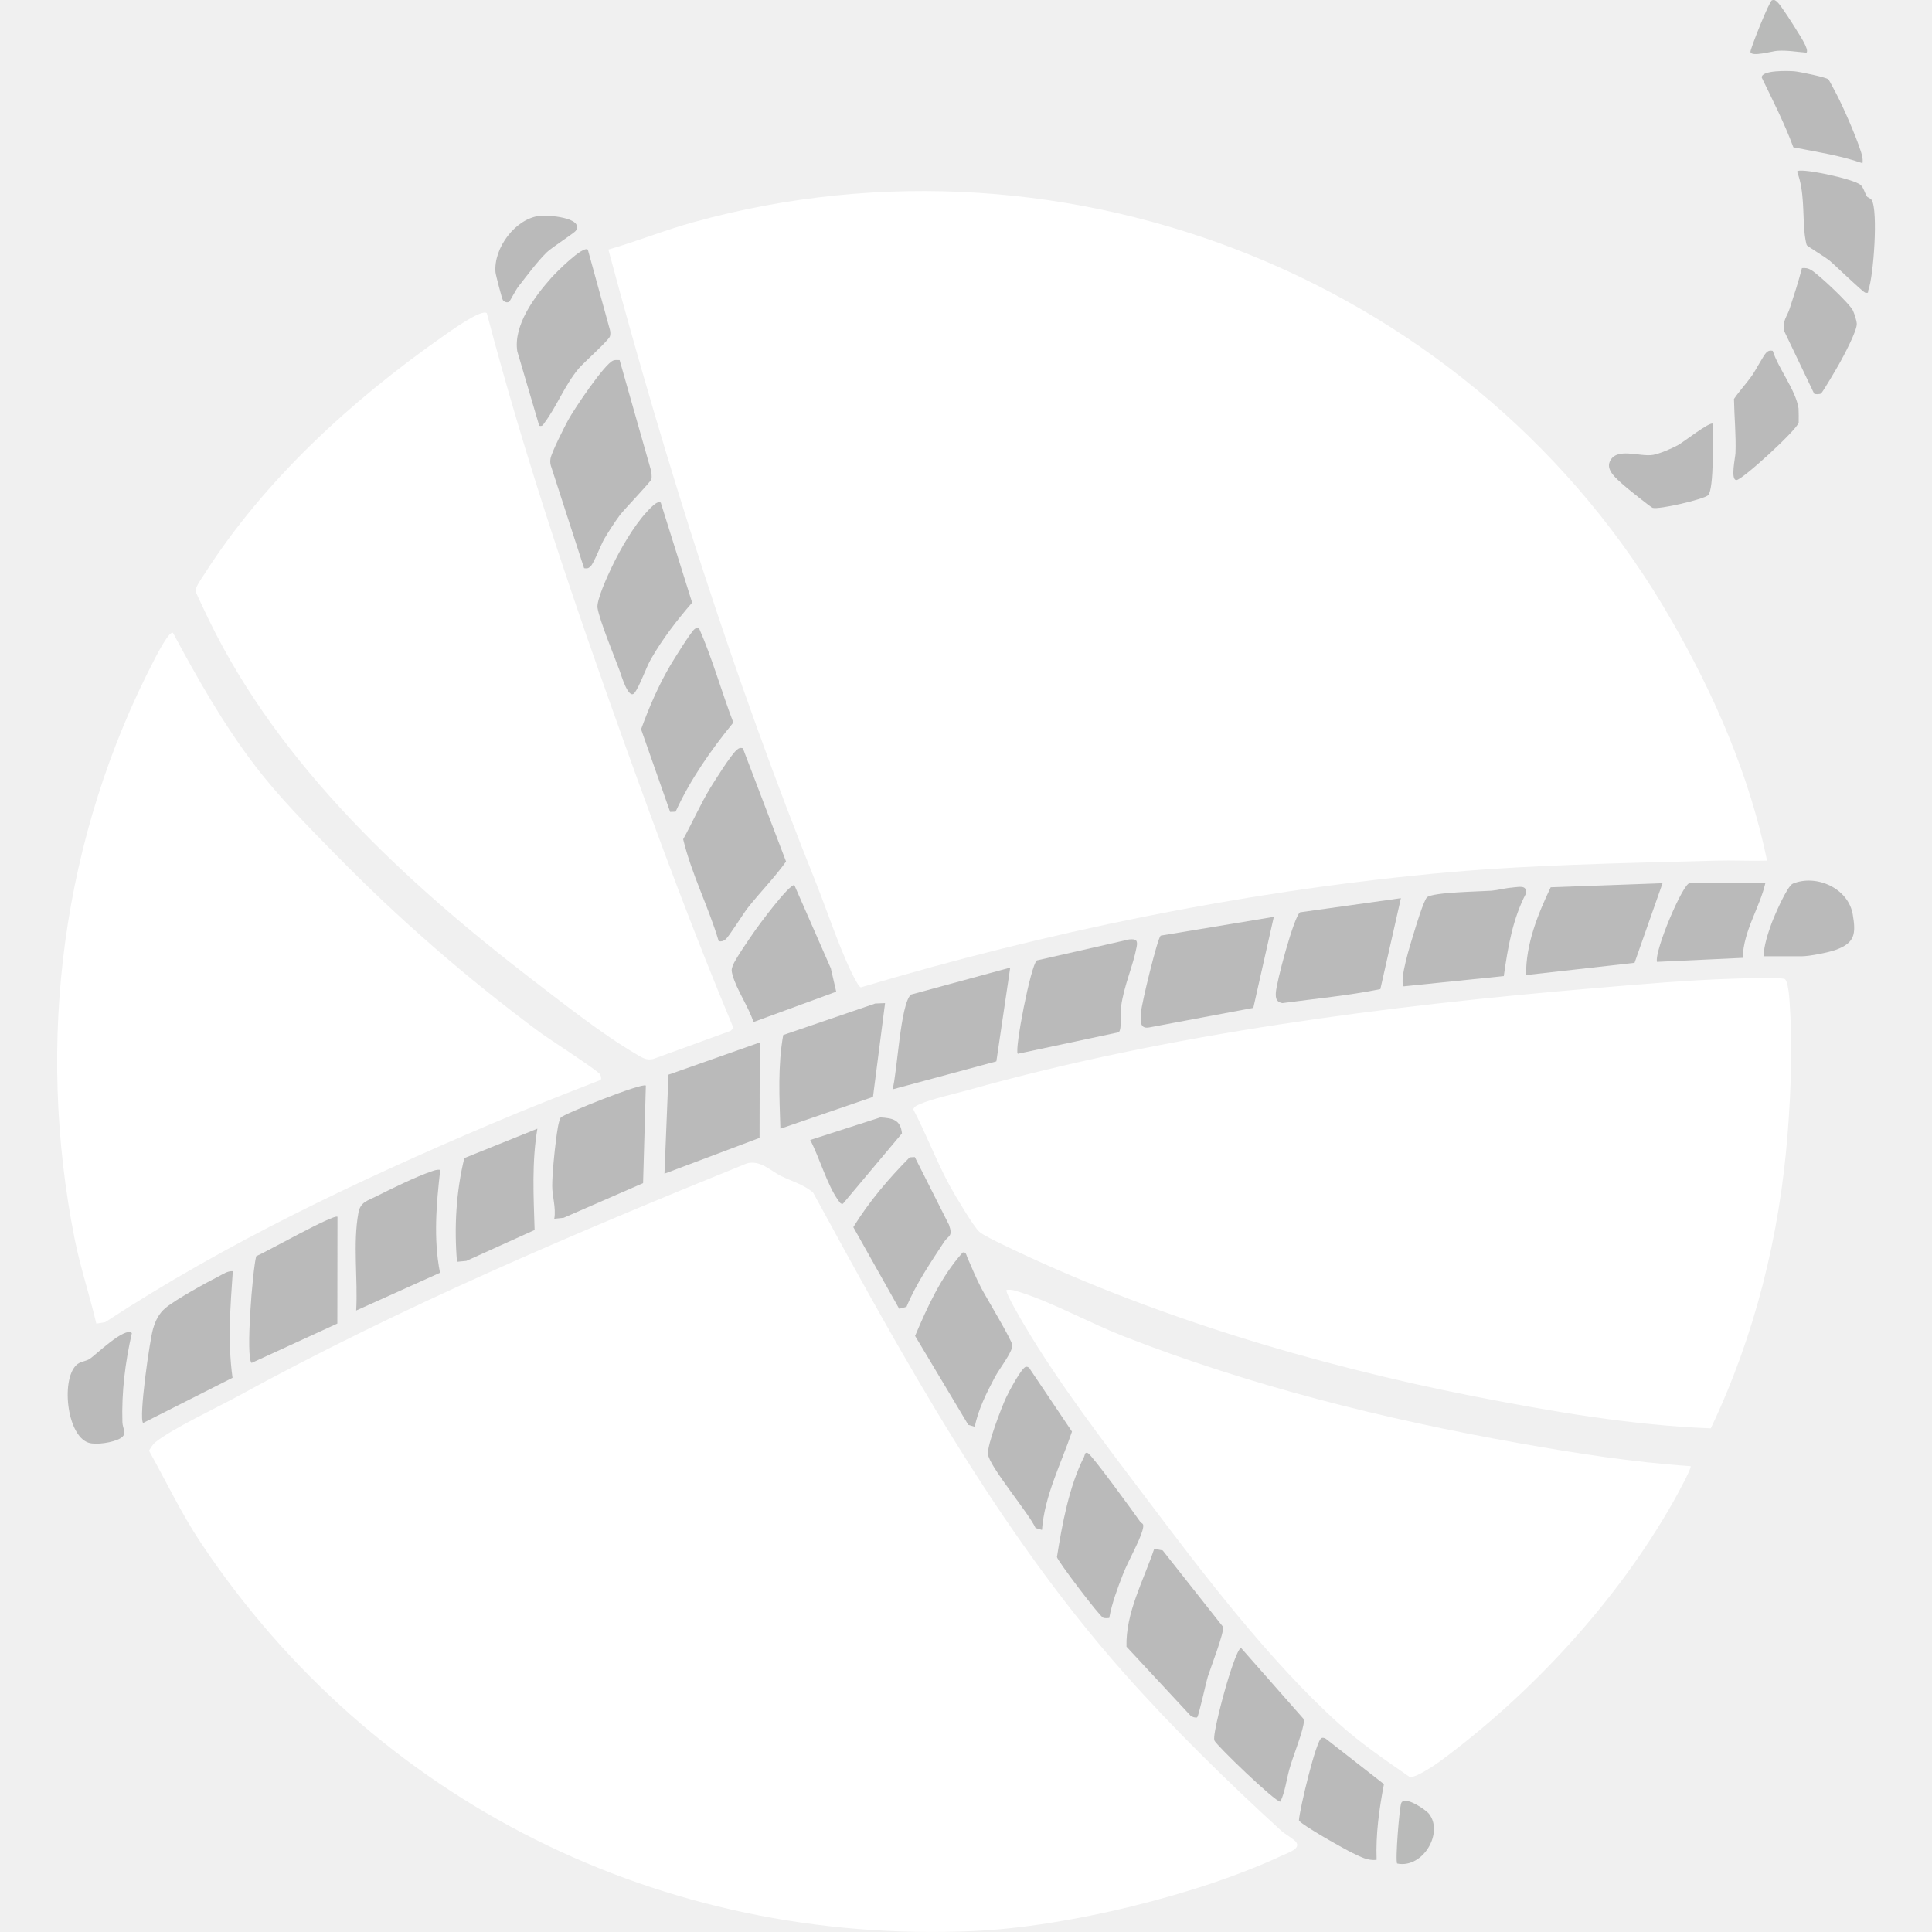
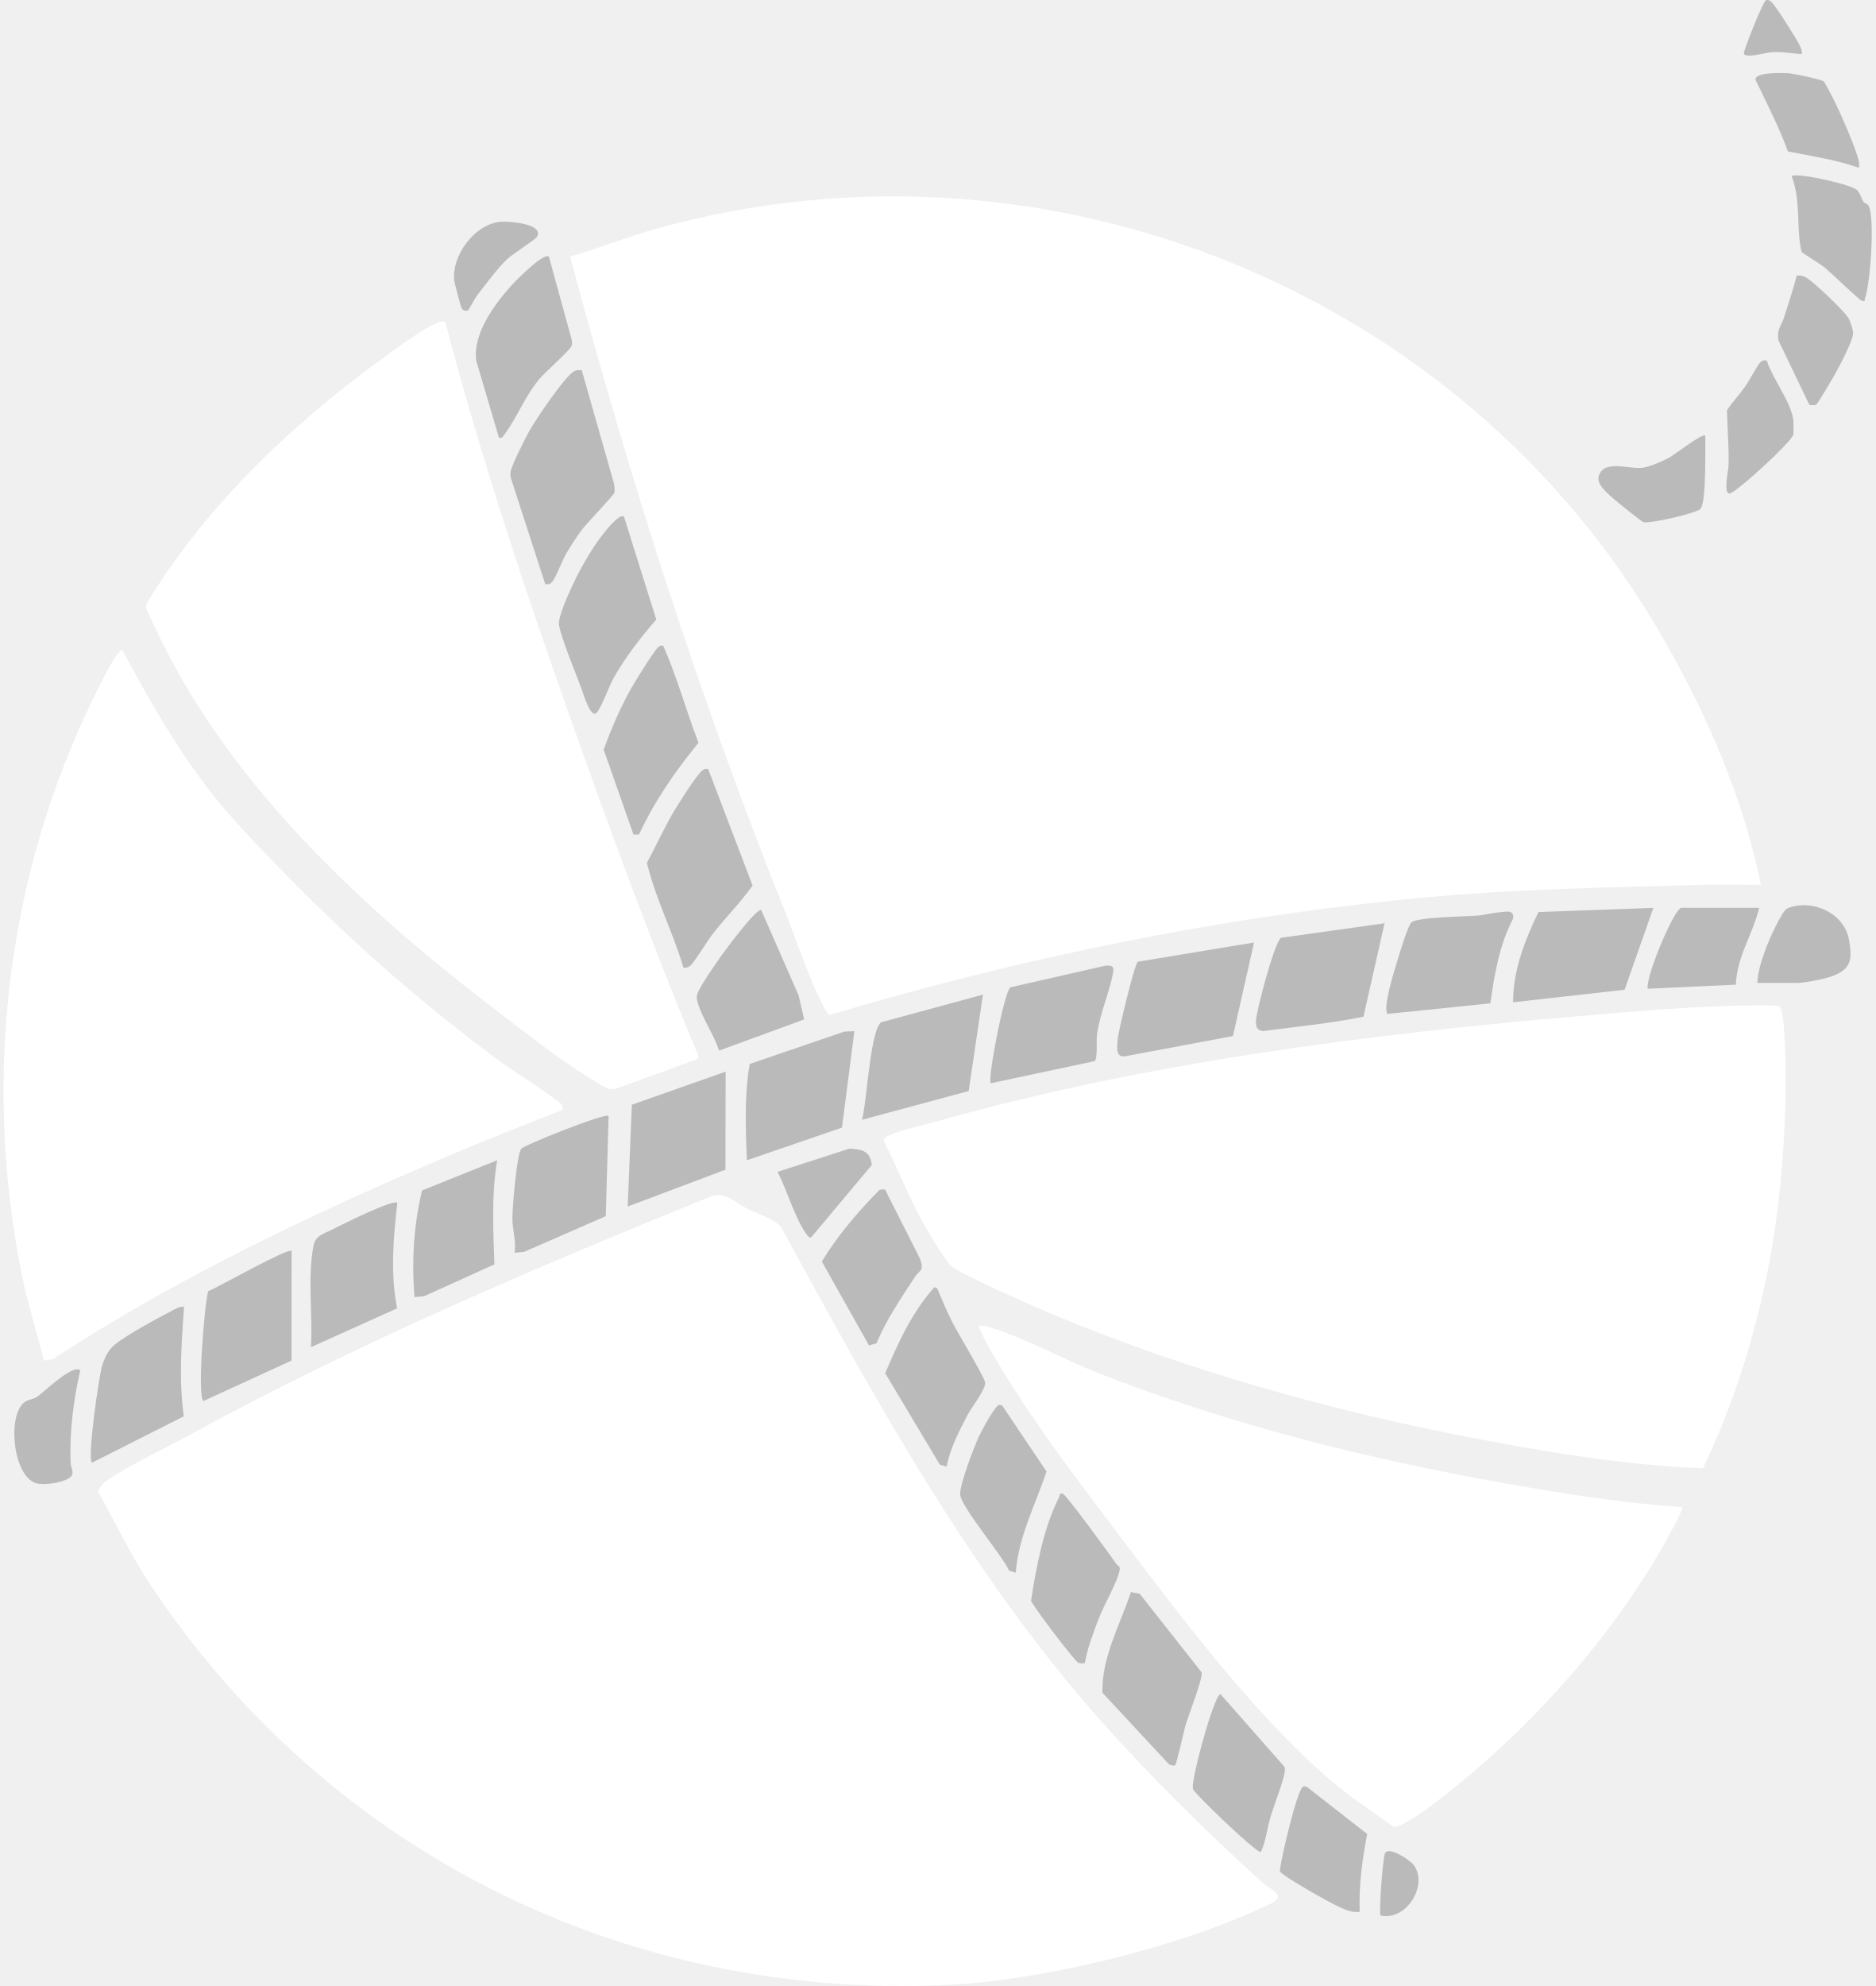
- <svg xmlns="http://www.w3.org/2000/svg" width="28" height="28" viewBox="0 0 28 28" fill="none">
-   <path d="M25.611 12.473C25.363 12.48 25.113 12.466 24.865 12.473C23.491 12.511 22.121 12.532 20.749 12.664C17.945 12.935 15.167 13.507 12.474 14.31C12.446 14.29 12.431 14.261 12.414 14.232C12.209 13.873 11.994 13.216 11.831 12.807C10.627 9.803 9.655 6.746 8.817 3.617C9.234 3.497 9.639 3.333 10.058 3.218C15.515 1.709 21.418 4.093 24.224 8.989C24.851 10.081 25.354 11.234 25.61 12.474L25.611 12.473Z" fill="white" />
-   <path d="M18.778 26.69C18.867 26.79 18.666 26.852 18.596 26.885C17.372 27.461 15.462 27.926 14.114 27.986C9.589 28.189 5.412 26.117 2.908 22.355C2.624 21.929 2.409 21.471 2.159 21.024C2.187 20.98 2.213 20.933 2.254 20.9C2.507 20.701 3.123 20.411 3.438 20.24C5.807 18.942 8.32 17.875 10.823 16.861C11.019 16.807 11.175 16.973 11.319 17.044C11.476 17.12 11.654 17.17 11.784 17.284C13.096 19.691 14.458 22.179 16.282 24.238C16.991 25.039 17.781 25.813 18.57 26.534C18.626 26.584 18.735 26.643 18.779 26.691L18.778 26.69Z" fill="white" />
-   <path d="M24.795 20.701C23.643 20.656 22.483 20.456 21.354 20.235C19.058 19.784 16.633 19.058 14.527 18.035C14.452 17.999 14.244 17.898 14.194 17.853C14.108 17.777 13.838 17.318 13.769 17.193C13.575 16.839 13.425 16.437 13.236 16.077C13.252 16.035 13.288 16.02 13.326 16.004C13.516 15.922 13.83 15.854 14.039 15.796C16.934 14.982 20.107 14.574 23.106 14.321C23.767 14.265 24.446 14.205 25.109 14.184C25.243 14.18 25.778 14.16 25.864 14.188C25.91 14.204 25.931 14.433 25.935 14.498C25.979 15.125 25.958 15.798 25.908 16.426C25.793 17.908 25.432 19.362 24.794 20.701H24.795Z" fill="white" />
-   <path d="M7.056 4.541C7.612 6.661 8.321 8.741 9.061 10.803C9.555 12.178 10.068 13.559 10.631 14.901L10.587 14.94L9.474 15.345C9.367 15.377 9.296 15.321 9.21 15.271C8.73 14.991 8.157 14.538 7.71 14.195C5.878 12.788 4.059 11.101 3.033 8.996C3.006 8.938 2.838 8.591 2.834 8.567C2.827 8.515 2.925 8.377 2.96 8.323C3.831 6.957 5.092 5.806 6.409 4.882C6.5 4.818 6.981 4.468 7.056 4.54L7.056 4.541Z" fill="white" />
-   <path d="M4.854 12.374C5.775 13.316 6.758 14.17 7.818 14.957C7.944 15.05 8.668 15.517 8.696 15.57C8.71 15.596 8.716 15.622 8.708 15.65C8.174 15.858 7.64 16.066 7.112 16.291C5.179 17.114 3.289 18.007 1.524 19.162L1.396 19.183C1.3 18.774 1.166 18.375 1.083 17.962C0.513 15.093 0.898 12.126 2.248 9.538C2.273 9.491 2.455 9.135 2.507 9.172C2.862 9.833 3.232 10.487 3.687 11.085C4.039 11.549 4.449 11.96 4.853 12.374H4.854Z" fill="white" />
-   <path d="M24.501 21.249C24.524 21.27 24.292 21.69 24.258 21.751C23.442 23.198 22.201 24.544 20.87 25.526C20.791 25.585 20.513 25.77 20.431 25.754C20.082 25.511 19.726 25.27 19.409 24.985C18.397 24.074 17.431 22.799 16.608 21.708C16.015 20.923 15.346 20.052 14.848 19.209C14.811 19.146 14.56 18.723 14.588 18.695C14.66 18.684 14.719 18.707 14.785 18.728C15.26 18.879 15.79 19.172 16.268 19.36C18.105 20.08 20.062 20.569 22.005 20.914C22.832 21.061 23.663 21.192 24.502 21.249H24.501Z" fill="white" />
-   <path d="M8.98 5.219L9.434 6.815C9.441 6.857 9.449 6.904 9.441 6.945C9.435 6.979 9.05 7.378 8.984 7.465C8.909 7.566 8.823 7.7 8.758 7.809C8.709 7.893 8.606 8.165 8.559 8.208C8.526 8.239 8.511 8.241 8.465 8.235L7.983 6.748C7.973 6.715 7.973 6.682 7.978 6.648C7.992 6.558 8.179 6.19 8.234 6.088C8.316 5.937 8.763 5.267 8.89 5.224C8.919 5.214 8.95 5.218 8.98 5.219H8.98Z" fill="#BABABA" />
-   <path d="M10.766 10.844L11.392 12.486C11.223 12.723 11.019 12.927 10.839 13.155C10.768 13.245 10.565 13.576 10.513 13.616C10.48 13.641 10.457 13.647 10.416 13.641C10.269 13.141 10.023 12.672 9.901 12.163C10.037 11.916 10.15 11.657 10.296 11.416C10.366 11.303 10.592 10.942 10.675 10.871C10.707 10.843 10.723 10.834 10.768 10.844L10.766 10.844Z" fill="#BABABA" />
-   <path d="M18.461 13.289L18.164 14.607L16.656 14.89C16.505 14.919 16.53 14.771 16.538 14.661C16.546 14.541 16.772 13.608 16.821 13.56L18.46 13.288L18.461 13.289Z" fill="#BABABA" />
-   <path d="M9.576 7.284L10.031 8.734C9.811 8.988 9.604 9.256 9.436 9.548C9.362 9.677 9.272 9.943 9.198 10.039C9.11 10.156 9.003 9.781 8.979 9.717C8.9 9.503 8.693 9.004 8.66 8.812C8.641 8.7 8.808 8.34 8.867 8.217C8.987 7.963 9.183 7.625 9.372 7.42C9.405 7.385 9.528 7.243 9.576 7.285V7.284Z" fill="#BABABA" />
-   <path d="M20.303 13.017L20.005 14.335C19.537 14.43 19.056 14.474 18.584 14.538C18.499 14.52 18.487 14.473 18.49 14.393C18.494 14.248 18.753 13.281 18.841 13.222L20.303 13.017V13.017Z" fill="#BABABA" />
-   <path d="M14.641 14.022L14.44 15.382L12.935 15.788C13.004 15.552 13.048 14.545 13.203 14.414L14.641 14.023V14.022Z" fill="#BABABA" />
-   <path d="M24.095 12.8L23.689 13.954L22.117 14.131C22.113 13.684 22.285 13.255 22.474 12.859L24.095 12.8Z" fill="#BABABA" />
-   <path d="M17.349 24.889C17.337 24.9 17.271 24.885 17.253 24.863L16.326 23.865C16.312 23.373 16.575 22.903 16.728 22.446L16.851 22.47L17.725 23.577C17.747 23.652 17.544 24.173 17.505 24.298C17.478 24.384 17.373 24.87 17.35 24.889L17.349 24.889Z" fill="#BABABA" />
-   <path d="M14.75 15.271C14.7 15.221 14.939 13.982 15.027 13.919L16.365 13.615C16.467 13.606 16.491 13.627 16.473 13.724C16.421 14.001 16.289 14.283 16.248 14.586C16.234 14.681 16.262 14.912 16.214 14.96L14.751 15.272L14.75 15.271Z" fill="#BABABA" />
-   <path d="M12.827 14.538L12.652 15.897L11.31 16.358C11.296 15.905 11.271 15.447 11.351 15L12.684 14.544L12.827 14.538Z" fill="#BABABA" />
-   <path d="M4.891 17.635L4.889 19.182L3.646 19.753C3.558 19.674 3.66 18.407 3.713 18.206C3.848 18.15 4.845 17.588 4.891 17.635Z" fill="#BABABA" />
-   <path d="M11.011 15.108L11.008 16.491L9.63 17.01L9.688 15.575L11.011 15.108Z" fill="#BABABA" />
-   <path d="M8.519 3.617L8.839 4.779C8.847 4.811 8.849 4.842 8.84 4.874C8.823 4.933 8.46 5.254 8.385 5.343C8.181 5.588 8.066 5.896 7.892 6.126C7.869 6.157 7.864 6.182 7.815 6.171L7.497 5.092C7.437 4.716 7.75 4.294 7.991 4.025C8.054 3.954 8.447 3.556 8.519 3.618L8.519 3.617Z" fill="#BABABA" />
-   <path d="M9.36 15.733L9.32 17.147L8.169 17.649L8.033 17.663C8.061 17.505 8.002 17.334 8.003 17.187C8.004 17.005 8.035 16.694 8.06 16.508C8.069 16.438 8.093 16.241 8.128 16.196C8.168 16.144 9.314 15.686 9.359 15.733L9.36 15.733Z" fill="#BABABA" />
-   <path d="M21.922 12.862C22.005 12.858 22.131 12.817 22.117 12.947C21.921 13.32 21.853 13.733 21.794 14.146L20.342 14.295C20.277 14.198 20.444 13.674 20.485 13.54C20.514 13.444 20.632 13.049 20.682 13.004C20.769 12.929 21.452 12.921 21.616 12.909C21.71 12.901 21.826 12.868 21.922 12.863V12.862Z" fill="#BABABA" />
-   <path d="M3.374 18.423C3.338 18.94 3.298 19.451 3.37 19.968L2.074 20.623C2.008 20.554 2.17 19.419 2.218 19.259C2.253 19.14 2.303 19.035 2.401 18.954C2.549 18.832 2.982 18.593 3.167 18.499C3.233 18.466 3.297 18.418 3.374 18.423H3.374Z" fill="#BABABA" />
-   <path d="M9.79 11.764L9.712 11.767L9.291 10.569C9.409 10.246 9.543 9.934 9.717 9.639C9.771 9.548 10.006 9.17 10.062 9.121C10.089 9.099 10.094 9.098 10.131 9.105C10.325 9.545 10.455 10.02 10.628 10.472C10.303 10.87 10.006 11.295 9.791 11.764L9.79 11.764Z" fill="#BABABA" />
-   <path d="M14.127 20.678L14.033 20.65L13.262 19.361C13.444 18.933 13.64 18.501 13.952 18.152C14.001 18.141 14.005 18.19 14.018 18.221C14.084 18.373 14.145 18.52 14.222 18.669C14.29 18.799 14.669 19.427 14.672 19.497C14.675 19.593 14.479 19.845 14.421 19.954C14.301 20.181 14.177 20.424 14.127 20.679L14.127 20.678Z" fill="#BABABA" />
-   <path d="M6.38 16.956C6.324 17.447 6.28 17.959 6.377 18.446L5.162 18.993C5.188 18.536 5.112 18.022 5.195 17.573C5.224 17.42 5.328 17.402 5.45 17.34C5.663 17.232 6.036 17.05 6.253 16.977C6.297 16.962 6.334 16.947 6.381 16.955L6.38 16.956Z" fill="#BABABA" />
-   <path d="M12.12 14.372L10.92 14.812C10.852 14.598 10.673 14.339 10.617 14.131C10.601 14.072 10.598 14.055 10.619 13.996C10.652 13.905 10.855 13.613 10.924 13.513C10.992 13.413 11.429 12.822 11.512 12.827L12.041 14.034L12.119 14.372H12.12Z" fill="#BABABA" />
-   <path d="M16.523 22.052C16.551 22.092 16.589 22.065 16.558 22.178C16.512 22.345 16.347 22.628 16.274 22.818C16.195 23.023 16.115 23.231 16.076 23.449C16.048 23.451 16.015 23.455 15.988 23.445C15.935 23.426 15.326 22.62 15.318 22.566C15.392 22.096 15.495 21.536 15.712 21.112C15.724 21.089 15.718 21.039 15.766 21.059C15.824 21.083 16.439 21.931 16.524 22.053L16.523 22.052Z" fill="#BABABA" />
-   <path d="M13.258 16.769L13.754 17.752C13.814 17.926 13.745 17.904 13.685 17.995C13.487 18.299 13.278 18.602 13.138 18.939L13.032 18.968L12.367 17.785C12.592 17.418 12.88 17.08 13.184 16.773L13.258 16.769Z" fill="#BABABA" />
-   <path d="M7.788 16.358C7.706 16.843 7.733 17.337 7.748 17.826L6.759 18.274L6.623 18.287C6.581 17.783 6.61 17.275 6.729 16.784L7.787 16.358H7.788Z" fill="#BABABA" />
-   <path d="M17.987 23.884L18.889 24.908C18.902 24.941 18.895 24.971 18.889 25.004C18.855 25.176 18.738 25.453 18.686 25.644C18.643 25.797 18.624 25.973 18.556 26.111C18.492 26.126 17.619 25.286 17.599 25.223C17.574 25.136 17.733 24.556 17.771 24.427C17.794 24.347 17.933 23.883 17.987 23.884L17.987 23.884Z" fill="#BABABA" />
-   <path d="M15.101 22.173L15.008 22.145C14.914 21.933 14.329 21.244 14.318 21.071C14.309 20.934 14.513 20.401 14.582 20.253C14.616 20.18 14.811 19.808 14.872 19.808C14.905 19.808 14.922 19.827 14.935 19.854L15.536 20.748C15.377 21.217 15.139 21.673 15.101 22.173V22.173Z" fill="#BABABA" />
-   <path d="M19.951 26.954C19.824 26.972 19.712 26.907 19.602 26.855C19.491 26.803 18.858 26.446 18.825 26.383C18.833 26.231 19.074 25.213 19.154 25.188C19.183 25.179 19.212 25.193 19.234 25.214L20.057 25.857C19.988 26.218 19.937 26.584 19.951 26.954H19.951Z" fill="#BABABA" />
-   <path d="M25.585 12.799C25.499 13.165 25.267 13.49 25.257 13.882L24.014 13.94C23.977 13.774 24.392 12.799 24.488 12.799H25.585H25.585Z" fill="#BABABA" />
-   <path d="M27.057 2.847C27.066 2.862 27.109 2.871 27.126 2.899C27.222 3.056 27.153 4.006 27.078 4.203C27.067 4.23 27.091 4.252 27.034 4.242C27 4.236 26.596 3.844 26.519 3.78C26.459 3.729 26.199 3.572 26.187 3.555C26.175 3.539 26.157 3.418 26.154 3.385C26.124 3.087 26.154 2.774 26.045 2.489C26.044 2.418 26.869 2.591 26.965 2.68C27.011 2.722 27.023 2.793 27.057 2.846V2.847Z" fill="#BABABA" />
-   <path d="M26.392 5.703C26.371 5.715 26.31 5.717 26.292 5.705L25.857 4.796C25.833 4.638 25.896 4.599 25.937 4.473C26 4.278 26.065 4.085 26.115 3.886C26.168 3.881 26.203 3.886 26.25 3.914C26.353 3.974 26.806 4.398 26.855 4.502C26.876 4.549 26.908 4.645 26.91 4.693C26.915 4.793 26.717 5.164 26.655 5.274C26.623 5.332 26.413 5.69 26.392 5.702V5.703Z" fill="#BABABA" />
-   <path d="M26.499 1.15C26.508 1.159 26.601 1.335 26.619 1.37C26.721 1.567 26.892 1.96 26.96 2.168C26.982 2.234 27.003 2.294 26.993 2.366C26.668 2.251 26.328 2.202 25.991 2.135C25.863 1.788 25.694 1.458 25.533 1.125C25.523 1.012 25.924 1.027 26.005 1.033C26.076 1.039 26.466 1.119 26.499 1.15V1.15Z" fill="#BABABA" />
-   <path d="M24.826 6.143C24.822 6.3 24.845 7.096 24.754 7.178C24.686 7.238 24.042 7.388 23.951 7.36C23.925 7.352 23.571 7.068 23.525 7.026C23.438 6.945 23.275 6.822 23.329 6.693C23.422 6.472 23.767 6.628 23.961 6.592C24.06 6.573 24.22 6.503 24.312 6.455C24.392 6.414 24.786 6.101 24.826 6.142V6.143Z" fill="#BABABA" />
-   <path d="M25.558 13.859C25.567 13.697 25.618 13.541 25.672 13.39C25.712 13.281 25.899 12.841 25.984 12.806C26.324 12.667 26.787 12.871 26.852 13.254C26.899 13.534 26.883 13.662 26.614 13.763C26.505 13.804 26.224 13.859 26.113 13.859H25.558H25.558Z" fill="#BABABA" />
-   <path d="M25.692 5.084C25.775 5.345 26.025 5.651 26.066 5.919C26.068 5.93 26.07 6.114 26.068 6.124C26.043 6.232 25.244 6.961 25.165 6.958C25.076 6.954 25.15 6.628 25.152 6.566C25.161 6.303 25.135 6.044 25.13 5.782C25.21 5.665 25.307 5.561 25.39 5.445C25.441 5.373 25.56 5.147 25.598 5.111C25.63 5.081 25.649 5.077 25.692 5.084Z" fill="#BABABA" />
-   <path d="M1.911 19.32C1.814 19.747 1.761 20.171 1.774 20.611C1.778 20.718 1.853 20.781 1.741 20.847C1.643 20.905 1.396 20.945 1.286 20.91C0.96 20.808 0.878 19.953 1.125 19.768C1.176 19.731 1.246 19.728 1.297 19.696C1.381 19.644 1.807 19.223 1.911 19.32Z" fill="#BABABA" />
-   <path d="M11.743 16.521L12.759 16.194C12.936 16.206 13.05 16.225 13.072 16.426L12.216 17.446C12.18 17.45 12.17 17.425 12.152 17.4C11.989 17.18 11.875 16.771 11.742 16.521L11.743 16.521Z" fill="#BABABA" />
-   <path d="M7.379 4.373C7.35 4.39 7.311 4.379 7.288 4.349C7.275 4.332 7.184 3.982 7.181 3.946C7.151 3.593 7.472 3.163 7.829 3.127C7.937 3.116 8.467 3.151 8.345 3.344C8.324 3.377 7.997 3.586 7.924 3.657C7.791 3.786 7.625 4.009 7.507 4.161C7.475 4.202 7.39 4.367 7.379 4.373V4.373Z" fill="#BABABA" />
-   <path d="M20.249 27.008C20.218 26.977 20.281 26.193 20.308 26.131C20.358 26.018 20.663 26.228 20.71 26.287C20.927 26.564 20.62 27.084 20.249 27.008Z" fill="#B9BAB9" />
-   <path d="M26.181 0.763C26.038 0.752 25.905 0.727 25.76 0.736C25.687 0.74 25.376 0.831 25.369 0.751C25.365 0.711 25.642 0.015 25.681 0.004C25.72 -0.008 25.735 0.008 25.76 0.031C25.808 0.072 26.001 0.376 26.046 0.451C26.076 0.501 26.225 0.72 26.181 0.764V0.763Z" fill="#B9BAB9" />
+ <svg xmlns="http://www.w3.org/2000/svg" width="68" height="72" viewBox="0 0 68 72" fill="none">
+   <path d="M63.858 32.075C63.221 32.092 62.578 32.054 61.939 32.073C58.406 32.171 54.883 32.224 51.355 32.566C44.146 33.262 37.002 34.733 30.077 36.797C30.004 36.744 29.965 36.671 29.923 36.596C29.396 35.672 28.842 33.984 28.422 32.932C25.328 25.208 22.826 17.347 20.674 9.302C21.746 8.993 22.788 8.571 23.863 8.274C37.896 4.394 53.075 10.525 60.291 23.114C61.902 25.922 63.196 28.888 63.856 32.076L63.858 32.075Z" fill="white" />
+   <path d="M46.283 68.632C46.514 68.887 45.997 69.047 45.816 69.133C42.667 70.613 37.758 71.809 34.291 71.965C22.654 72.486 11.915 67.158 5.475 57.485C4.744 56.388 4.192 55.211 3.55 54.061C3.621 53.949 3.687 53.826 3.794 53.743C4.444 53.232 6.029 52.486 6.837 52.044C12.931 48.706 19.392 45.965 25.828 43.355C26.332 43.218 26.732 43.644 27.105 43.826C27.506 44.023 27.965 44.15 28.3 44.444C31.672 50.634 35.175 57.032 39.864 62.327C41.688 64.385 43.719 66.376 45.75 68.23C45.892 68.359 46.173 68.51 46.287 68.634L46.283 68.632Z" fill="white" />
+   <path d="M61.756 53.23C58.795 53.117 55.811 52.602 52.908 52.033C47.004 50.874 40.768 49.007 35.354 46.376C35.161 46.283 34.625 46.024 34.497 45.909C34.276 45.712 33.582 44.533 33.404 44.21C32.906 43.3 32.519 42.267 32.034 41.341C32.075 41.234 32.168 41.193 32.264 41.153C32.752 40.944 33.56 40.769 34.099 40.617C41.544 38.526 49.702 37.477 57.413 36.826C59.114 36.681 60.86 36.527 62.563 36.472C62.909 36.462 64.284 36.411 64.506 36.484C64.625 36.523 64.677 37.113 64.689 37.279C64.801 38.893 64.747 40.624 64.62 42.238C64.322 46.05 63.393 49.787 61.754 53.23H61.756Z" fill="white" />
+   <path d="M16.147 11.676C17.577 17.127 19.399 22.478 21.303 27.778C22.573 31.315 23.892 34.865 25.34 38.317L25.227 38.417L22.365 39.46C22.089 39.542 21.906 39.397 21.686 39.268C20.453 38.548 18.977 37.384 17.827 36.501C13.117 32.883 8.441 28.544 5.803 23.132C5.732 22.985 5.301 22.091 5.291 22.03C5.271 21.896 5.525 21.541 5.615 21.401C7.854 17.89 11.097 14.931 14.484 12.553C14.716 12.39 15.954 11.489 16.146 11.675L16.147 11.676Z" fill="white" />
+   <path d="M10.48 31.82C12.848 34.242 15.376 36.437 18.103 38.46C18.425 38.699 20.288 39.902 20.361 40.038C20.396 40.104 20.412 40.17 20.391 40.244C19.018 40.777 17.644 41.314 16.288 41.891C11.315 44.008 6.456 46.303 1.917 49.274L1.589 49.328C1.341 48.277 0.996 47.249 0.784 46.187C-0.683 38.81 0.307 31.181 3.78 24.527C3.843 24.405 4.312 23.489 4.444 23.584C5.359 25.285 6.309 26.966 7.479 28.506C8.385 29.698 9.439 30.755 10.478 31.82H10.48Z" fill="white" />
+   <path d="M61 54.64C61.058 54.694 60.462 55.774 60.374 55.931C58.275 59.651 55.084 63.113 51.663 65.637C51.459 65.788 50.745 66.264 50.535 66.225C49.638 65.598 48.722 64.98 47.905 64.246C45.304 61.905 42.819 58.627 40.704 55.82C39.18 53.8 37.459 51.562 36.177 49.394C36.082 49.233 35.437 48.144 35.51 48.072C35.694 48.045 35.847 48.103 36.016 48.157C37.237 48.546 38.6 49.299 39.83 49.781C44.552 51.635 49.585 52.892 54.581 53.778C56.707 54.156 58.844 54.492 61.002 54.64H61Z" fill="white" />
+   <path d="M21.095 13.421L22.262 17.525C22.279 17.632 22.301 17.753 22.28 17.858C22.265 17.946 21.274 18.972 21.105 19.197C20.91 19.456 20.69 19.8 20.524 20.082C20.397 20.297 20.131 20.995 20.013 21.106C19.926 21.186 19.887 21.191 19.77 21.177L18.531 17.352C18.505 17.267 18.504 17.182 18.517 17.095C18.554 16.863 19.034 15.918 19.176 15.655C19.386 15.268 20.536 13.545 20.863 13.435C20.937 13.409 21.017 13.419 21.093 13.421H21.095Z" fill="#BABABA" />
+   <path d="M25.681 27.885L27.29 32.106C26.854 32.715 26.331 33.241 25.867 33.827C25.684 34.058 25.164 34.909 25.029 35.011C24.944 35.076 24.887 35.093 24.781 35.078C24.402 33.79 23.769 32.584 23.457 31.276C23.806 30.642 24.097 29.975 24.473 29.355C24.651 29.064 25.232 28.137 25.445 27.953C25.528 27.882 25.569 27.858 25.684 27.884L25.681 27.885Z" fill="#BABABA" />
+   <path d="M45.472 34.17L44.708 37.561L40.829 38.288C40.443 38.363 40.506 37.981 40.526 37.699C40.548 37.391 41.129 34.993 41.255 34.867L45.47 34.169L45.472 34.17Z" fill="#BABABA" />
+   <path d="M22.626 18.731L23.797 22.46C23.231 23.112 22.697 23.802 22.266 24.553C22.076 24.884 21.846 25.567 21.656 25.815C21.427 26.115 21.153 25.151 21.092 24.986C20.889 24.437 20.355 23.153 20.27 22.66C20.221 22.372 20.652 21.446 20.802 21.13C21.112 20.477 21.617 19.608 22.103 19.081C22.186 18.991 22.503 18.626 22.626 18.733V18.731Z" fill="#BABABA" />
+   <path d="M50.205 33.471L49.44 36.86C48.236 37.106 46.999 37.218 45.785 37.383C45.566 37.337 45.536 37.217 45.543 37.011C45.555 36.637 46.22 34.152 46.447 33.999L50.205 33.472V33.471Z" fill="#BABABA" />
+   <path d="M35.643 36.056L35.125 39.554L31.255 40.597C31.434 39.99 31.546 37.401 31.946 37.063L35.643 36.058V36.056Z" fill="#BABABA" />
+   <path d="M59.953 32.913L58.909 35.883L54.868 36.336C54.856 35.186 55.299 34.084 55.785 33.064L59.953 32.913Z" fill="#BABABA" />
+   <path d="M42.607 64C42.575 64.028 42.405 63.991 42.36 63.933L39.975 61.367C39.939 60.101 40.617 58.893 41.01 57.718L41.325 57.779L43.572 60.628C43.63 60.82 43.108 62.16 43.008 62.481C42.939 62.702 42.668 63.95 42.609 64.001L42.607 64Z" fill="#BABABA" />
+   <path d="M35.926 39.27C35.799 39.141 36.412 35.954 36.639 35.793L40.079 35.011C40.342 34.988 40.403 35.04 40.357 35.29C40.223 36.004 39.884 36.729 39.778 37.509C39.744 37.753 39.815 38.346 39.691 38.47L35.928 39.272L35.926 39.27Z" fill="#BABABA" />
+   <path d="M30.981 37.383L30.531 40.879L27.081 42.065C27.044 40.899 26.981 39.722 27.186 38.572L30.614 37.4L30.981 37.383Z" fill="#BABABA" />
+   <path d="M10.574 45.348L10.57 49.327L7.373 50.794C7.146 50.59 7.41 47.332 7.546 46.816C7.893 46.672 10.457 45.226 10.574 45.348Z" fill="#BABABA" />
+   <path d="M26.312 38.851L26.305 42.406L22.761 43.741L22.912 40.05L26.312 38.851Z" fill="#BABABA" />
+   <path d="M19.903 9.3L20.724 12.29C20.746 12.371 20.752 12.451 20.728 12.534C20.684 12.685 19.749 13.511 19.558 13.74C19.032 14.369 18.736 15.162 18.291 15.753C18.231 15.833 18.218 15.896 18.093 15.869L17.273 13.093C17.12 12.128 17.923 11.041 18.543 10.35C18.706 10.168 19.717 9.144 19.901 9.303L19.903 9.3Z" fill="#BABABA" />
+   <path d="M22.069 40.458L21.966 44.091L19.007 45.384L18.656 45.418C18.729 45.014 18.578 44.572 18.58 44.195C18.584 43.726 18.663 42.928 18.726 42.449C18.75 42.269 18.812 41.764 18.902 41.647C19.005 41.513 21.95 40.335 22.067 40.456L22.069 40.458Z" fill="#BABABA" />
+   <path d="M54.369 33.073C54.583 33.063 54.906 32.957 54.872 33.292C54.368 34.252 54.193 35.313 54.041 36.375L50.306 36.759C50.14 36.509 50.569 35.161 50.674 34.816C50.748 34.571 51.051 33.554 51.182 33.44C51.406 33.246 53.162 33.226 53.582 33.194C53.826 33.175 54.122 33.088 54.369 33.076V33.073Z" fill="#BABABA" />
+   <path d="M6.673 47.373C6.582 48.703 6.479 50.018 6.665 51.346L3.332 53.031C3.163 52.853 3.579 49.934 3.701 49.523C3.791 49.218 3.92 48.946 4.172 48.739C4.553 48.426 5.667 47.809 6.142 47.57C6.311 47.485 6.475 47.359 6.675 47.373H6.673Z" fill="#BABABA" />
+   <path d="M23.173 30.252L22.972 30.259L21.89 27.177C22.193 26.348 22.537 25.546 22.985 24.787C23.124 24.553 23.727 23.581 23.873 23.455C23.941 23.397 23.954 23.396 24.051 23.413C24.549 24.544 24.882 25.767 25.328 26.929C24.493 27.952 23.729 29.044 23.175 30.25L23.173 30.252Z" fill="#BABABA" />
+   <path d="M34.321 53.172L34.081 53.1L32.098 49.785C32.565 48.686 33.07 47.573 33.873 46.676C33.998 46.649 34.01 46.775 34.044 46.853C34.213 47.245 34.369 47.624 34.567 48.004C34.741 48.339 35.717 49.955 35.724 50.136C35.732 50.381 35.227 51.03 35.078 51.31C34.77 51.895 34.452 52.52 34.323 53.174L34.321 53.172Z" fill="#BABABA" />
+   <path d="M14.409 43.602C14.263 44.864 14.15 46.18 14.4 47.432L11.276 48.84C11.343 47.665 11.149 46.342 11.362 45.188C11.435 44.794 11.703 44.748 12.018 44.589C12.565 44.312 13.523 43.844 14.082 43.654C14.194 43.617 14.289 43.58 14.411 43.6L14.409 43.602Z" fill="#BABABA" />
+   <path d="M29.161 36.958L26.075 38.088C25.902 37.538 25.44 36.873 25.298 36.338C25.257 36.187 25.249 36.143 25.303 35.992C25.387 35.755 25.909 35.005 26.085 34.748C26.261 34.492 27.386 32.971 27.599 32.985L28.959 36.089L29.159 36.958H29.161Z" fill="#BABABA" />
+   <path d="M40.484 56.706C40.556 56.807 40.654 56.74 40.574 57.03C40.457 57.458 40.032 58.185 39.844 58.674C39.641 59.201 39.436 59.736 39.336 60.297C39.263 60.303 39.179 60.312 39.107 60.286C38.974 60.239 37.405 58.166 37.387 58.026C37.575 56.819 37.841 55.379 38.4 54.288C38.43 54.229 38.415 54.102 38.538 54.153C38.687 54.214 40.269 56.395 40.486 56.707L40.484 56.706Z" fill="#BABABA" />
+   <path d="M32.09 43.119L33.367 45.647C33.521 46.095 33.343 46.039 33.189 46.274C32.679 47.055 32.142 47.833 31.783 48.701L31.51 48.776L29.8 45.733C30.377 44.789 31.117 43.919 31.9 43.129L32.09 43.119Z" fill="#BABABA" />
+   <path d="M18.028 42.065C17.818 43.311 17.886 44.58 17.927 45.839L15.383 46.991L15.032 47.025C14.924 45.729 14.998 44.422 15.305 43.158L18.027 42.065H18.028Z" fill="#BABABA" />
+   <path d="M44.254 61.416L46.574 64.051C46.606 64.134 46.59 64.212 46.574 64.297C46.488 64.739 46.186 65.451 46.051 65.941C45.941 66.335 45.892 66.789 45.717 67.144C45.553 67.181 43.307 65.021 43.258 64.859C43.192 64.635 43.6 63.145 43.699 62.814C43.76 62.607 44.117 61.413 44.256 61.418L44.254 61.416Z" fill="#BABABA" />
+   <path d="M36.831 57.015L36.591 56.943C36.35 56.4 34.845 54.626 34.816 54.183C34.794 53.83 35.319 52.459 35.497 52.078C35.583 51.891 36.085 50.933 36.24 50.933C36.325 50.933 36.369 50.983 36.405 51.052L37.948 53.35C37.541 54.557 36.928 55.73 36.831 57.016V57.015Z" fill="#BABABA" />
+   <path d="M49.303 69.31C48.977 69.356 48.69 69.191 48.405 69.057C48.12 68.923 46.491 68.005 46.408 67.842C46.428 67.452 47.048 64.834 47.253 64.769C47.328 64.746 47.404 64.781 47.46 64.836L49.575 66.49C49.398 67.419 49.267 68.36 49.304 69.31H49.303Z" fill="#BABABA" />
+   <path d="M63.789 32.912C63.568 33.853 62.973 34.689 62.946 35.698L59.75 35.846C59.655 35.419 60.722 32.912 60.969 32.912H63.791H63.789Z" fill="#BABABA" />
+   <path d="M67.573 7.321C67.597 7.36 67.709 7.383 67.751 7.453C67.998 7.857 67.82 10.302 67.627 10.808C67.6 10.878 67.663 10.932 67.516 10.906C67.427 10.891 66.388 9.884 66.191 9.719C66.035 9.588 65.368 9.184 65.338 9.142C65.307 9.099 65.261 8.788 65.253 8.703C65.175 7.937 65.253 7.134 64.972 6.4C64.97 6.216 67.09 6.661 67.338 6.891C67.454 6.999 67.487 7.181 67.573 7.319V7.321Z" fill="#BABABA" />
+   <path d="M65.861 14.664C65.809 14.695 65.651 14.7 65.605 14.669L64.486 12.334C64.425 11.926 64.588 11.826 64.693 11.501C64.853 11 65.021 10.504 65.15 9.993C65.285 9.979 65.377 9.993 65.497 10.064C65.763 10.219 66.928 11.309 67.052 11.578C67.108 11.697 67.189 11.945 67.196 12.069C67.208 12.325 66.698 13.278 66.539 13.562C66.456 13.71 65.917 14.63 65.861 14.663V14.664Z" fill="#BABABA" />
+   <path d="M66.139 2.959C66.162 2.981 66.401 3.434 66.447 3.523C66.709 4.029 67.148 5.041 67.324 5.576C67.38 5.746 67.436 5.899 67.409 6.084C66.574 5.789 65.7 5.663 64.833 5.49C64.503 4.598 64.069 3.748 63.656 2.892C63.629 2.602 64.66 2.641 64.868 2.658C65.051 2.673 66.054 2.879 66.139 2.957V2.959Z" fill="#BABABA" />
+   <path d="M61.836 15.797C61.827 16.201 61.885 18.248 61.651 18.457C61.478 18.613 59.822 18.999 59.586 18.926C59.52 18.906 58.609 18.175 58.492 18.066C58.267 17.859 57.849 17.541 57.988 17.212C58.226 16.643 59.114 17.044 59.612 16.95C59.867 16.903 60.277 16.723 60.514 16.599C60.719 16.493 61.734 15.688 61.836 15.794V15.797Z" fill="#BABABA" />
+   <path d="M63.721 35.636C63.744 35.22 63.875 34.819 64.015 34.43C64.117 34.15 64.6 33.019 64.818 32.929C65.692 32.572 66.883 33.095 67.049 34.08C67.169 34.801 67.128 35.13 66.437 35.39C66.158 35.495 65.433 35.636 65.15 35.636H63.722H63.721Z" fill="#BABABA" />
+   <path d="M64.066 13.074C64.281 13.743 64.922 14.532 65.029 15.22C65.034 15.249 65.039 15.723 65.033 15.748C64.968 16.025 62.916 17.9 62.711 17.892C62.482 17.882 62.673 17.044 62.678 16.883C62.7 16.207 62.634 15.541 62.621 14.868C62.828 14.567 63.077 14.299 63.29 14.002C63.422 13.817 63.727 13.236 63.825 13.142C63.906 13.066 63.955 13.054 64.066 13.074Z" fill="#BABABA" />
+   <path d="M2.909 49.68C2.661 50.779 2.524 51.87 2.558 53.001C2.567 53.274 2.761 53.437 2.472 53.607C2.219 53.757 1.586 53.859 1.303 53.77C0.465 53.507 0.255 51.307 0.89 50.833C1.019 50.738 1.2 50.73 1.332 50.648C1.547 50.514 2.641 49.43 2.909 49.68Z" fill="#BABABA" />
+   <path d="M28.193 42.484L30.806 41.641C31.262 41.673 31.555 41.721 31.611 42.239L29.411 44.862C29.316 44.87 29.291 44.806 29.245 44.743C28.826 44.177 28.534 43.124 28.191 42.482L28.193 42.484Z" fill="#BABABA" />
+   <path d="M16.977 11.247C16.902 11.289 16.802 11.262 16.743 11.184C16.711 11.141 16.475 10.239 16.467 10.148C16.391 9.239 17.215 8.135 18.135 8.041C18.413 8.012 19.774 8.104 19.461 8.6C19.407 8.685 18.567 9.222 18.379 9.404C18.035 9.736 17.61 10.311 17.305 10.701C17.224 10.805 17.005 11.23 16.977 11.245V11.247Z" fill="#BABABA" />
+   <path d="M50.064 69.449C49.985 69.37 50.147 67.353 50.218 67.194C50.346 66.905 51.131 67.445 51.25 67.596C51.809 68.308 51.02 69.645 50.064 69.449Z" fill="#B9BAB9" />
+   <path d="M65.32 1.963C64.954 1.933 64.612 1.87 64.238 1.892C64.05 1.902 63.252 2.138 63.233 1.931C63.223 1.827 63.935 0.038 64.035 0.01C64.135 -0.019 64.174 0.021 64.24 0.079C64.362 0.186 64.858 0.966 64.973 1.16C65.051 1.289 65.433 1.851 65.32 1.965V1.963Z" fill="#B9BAB9" />
</svg>
